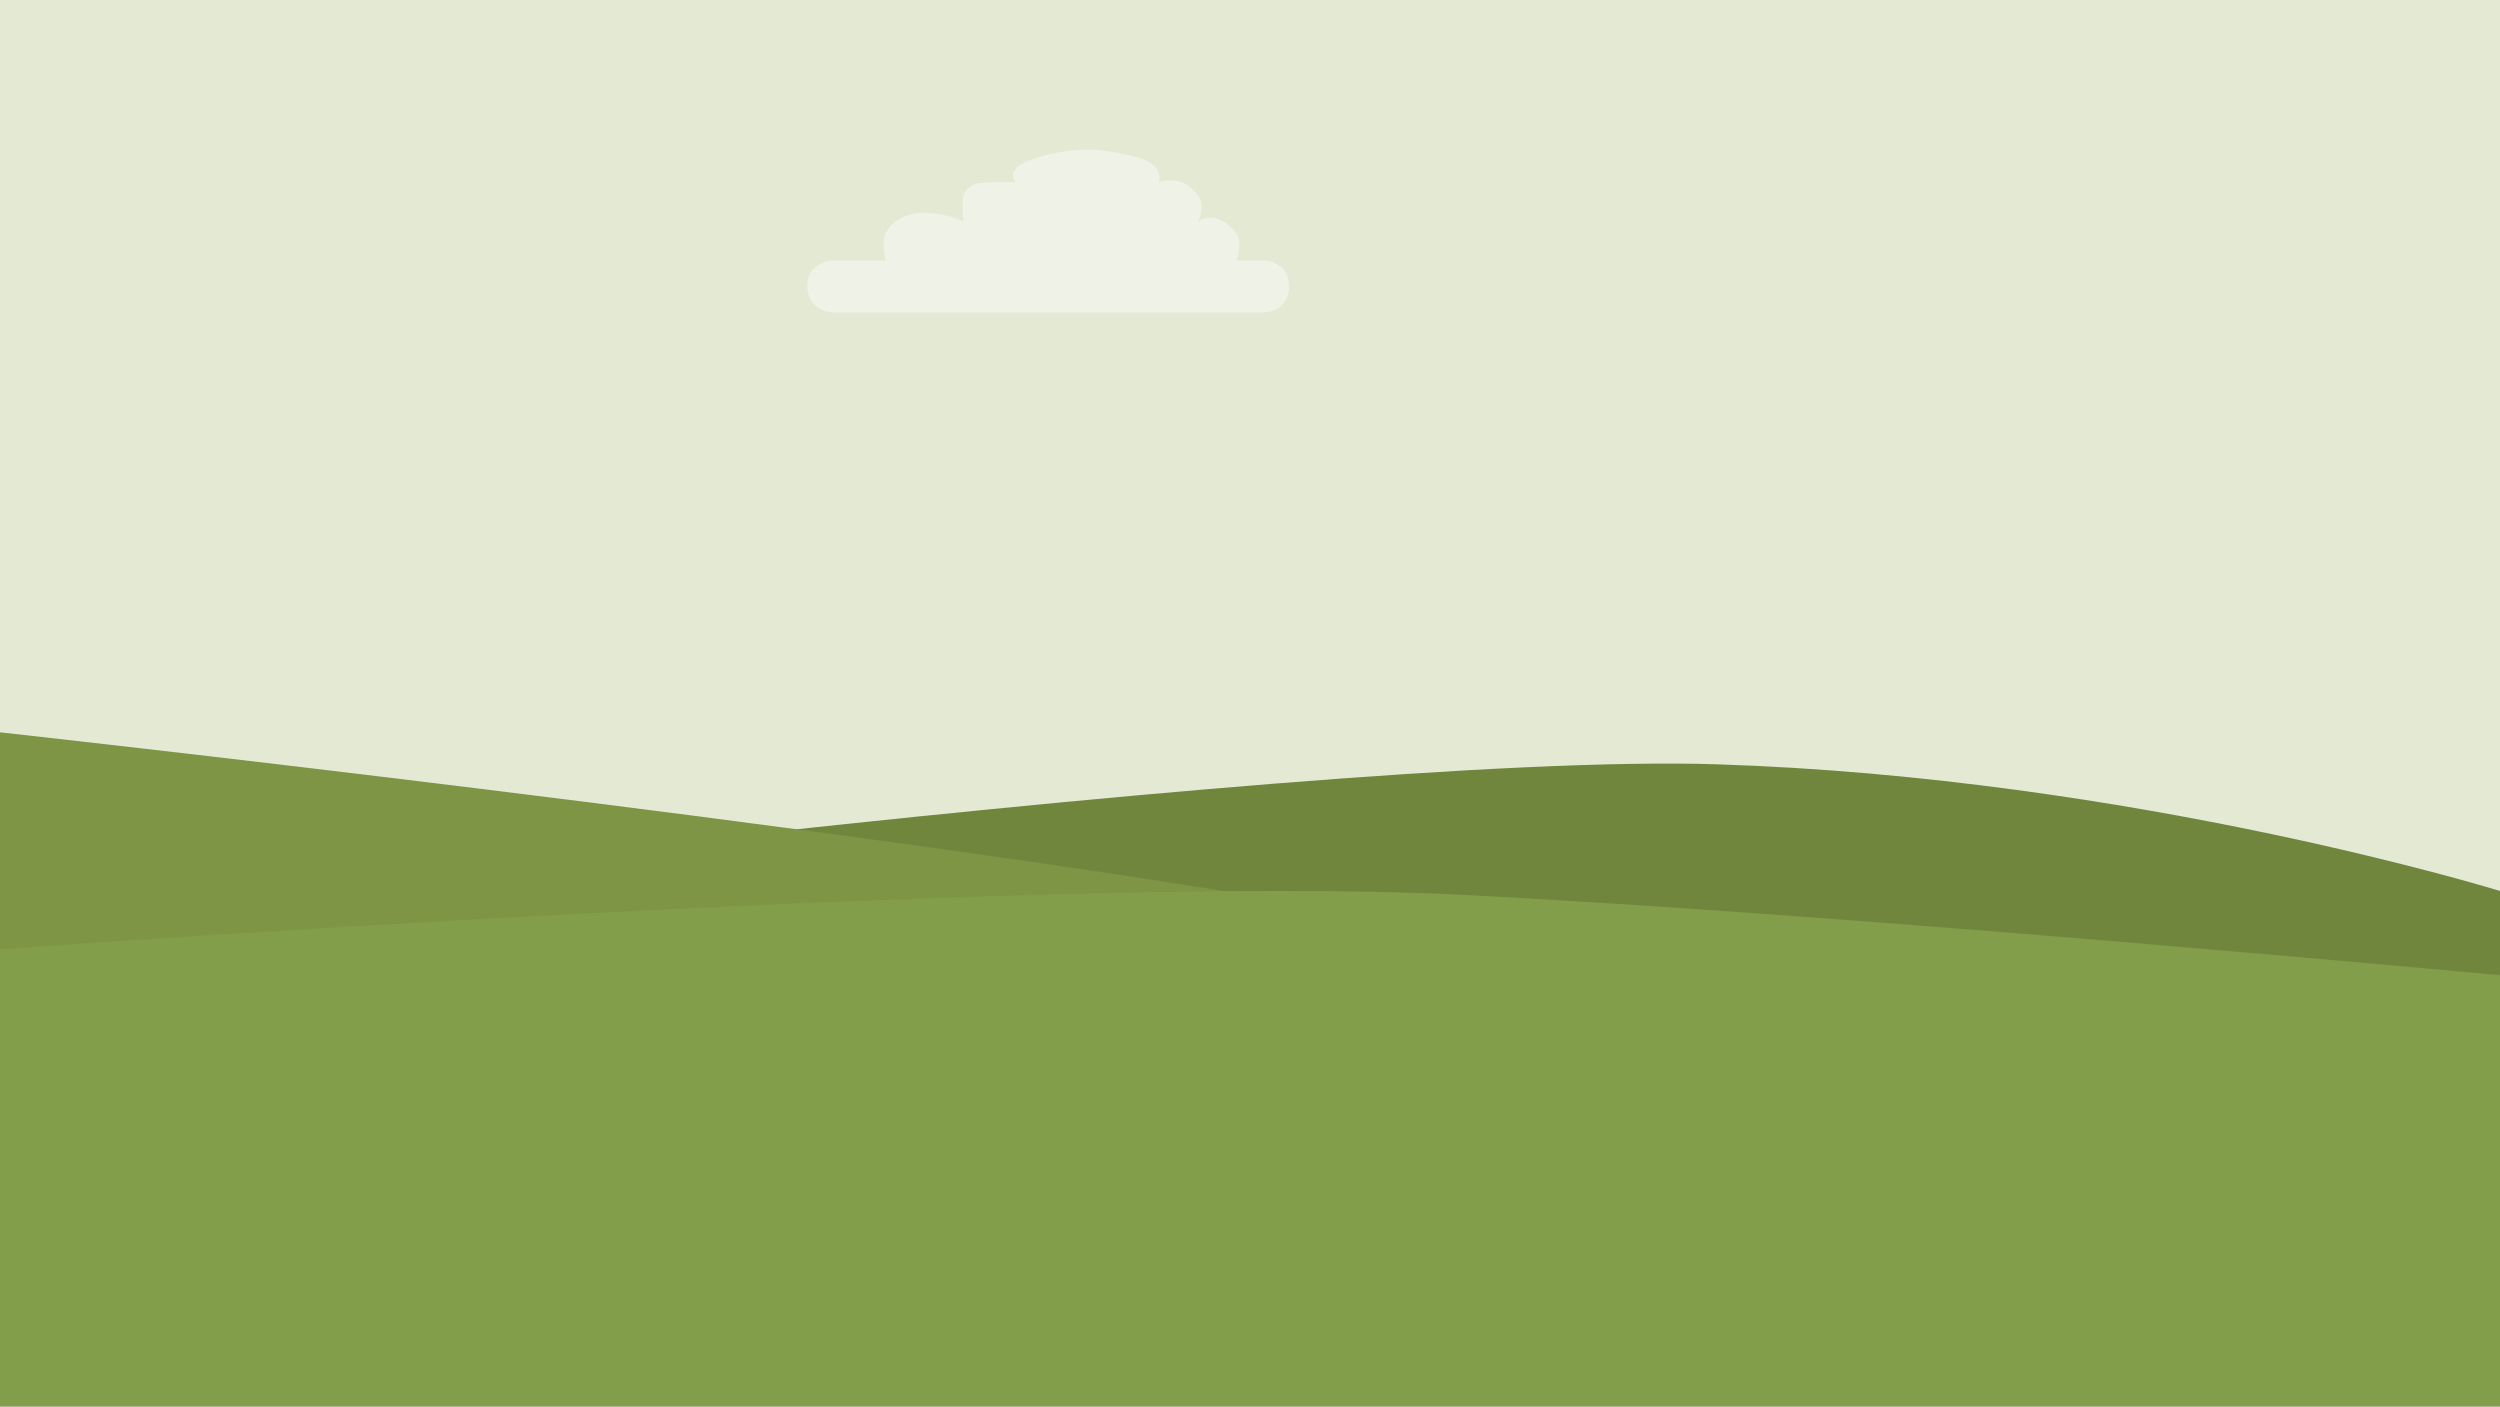
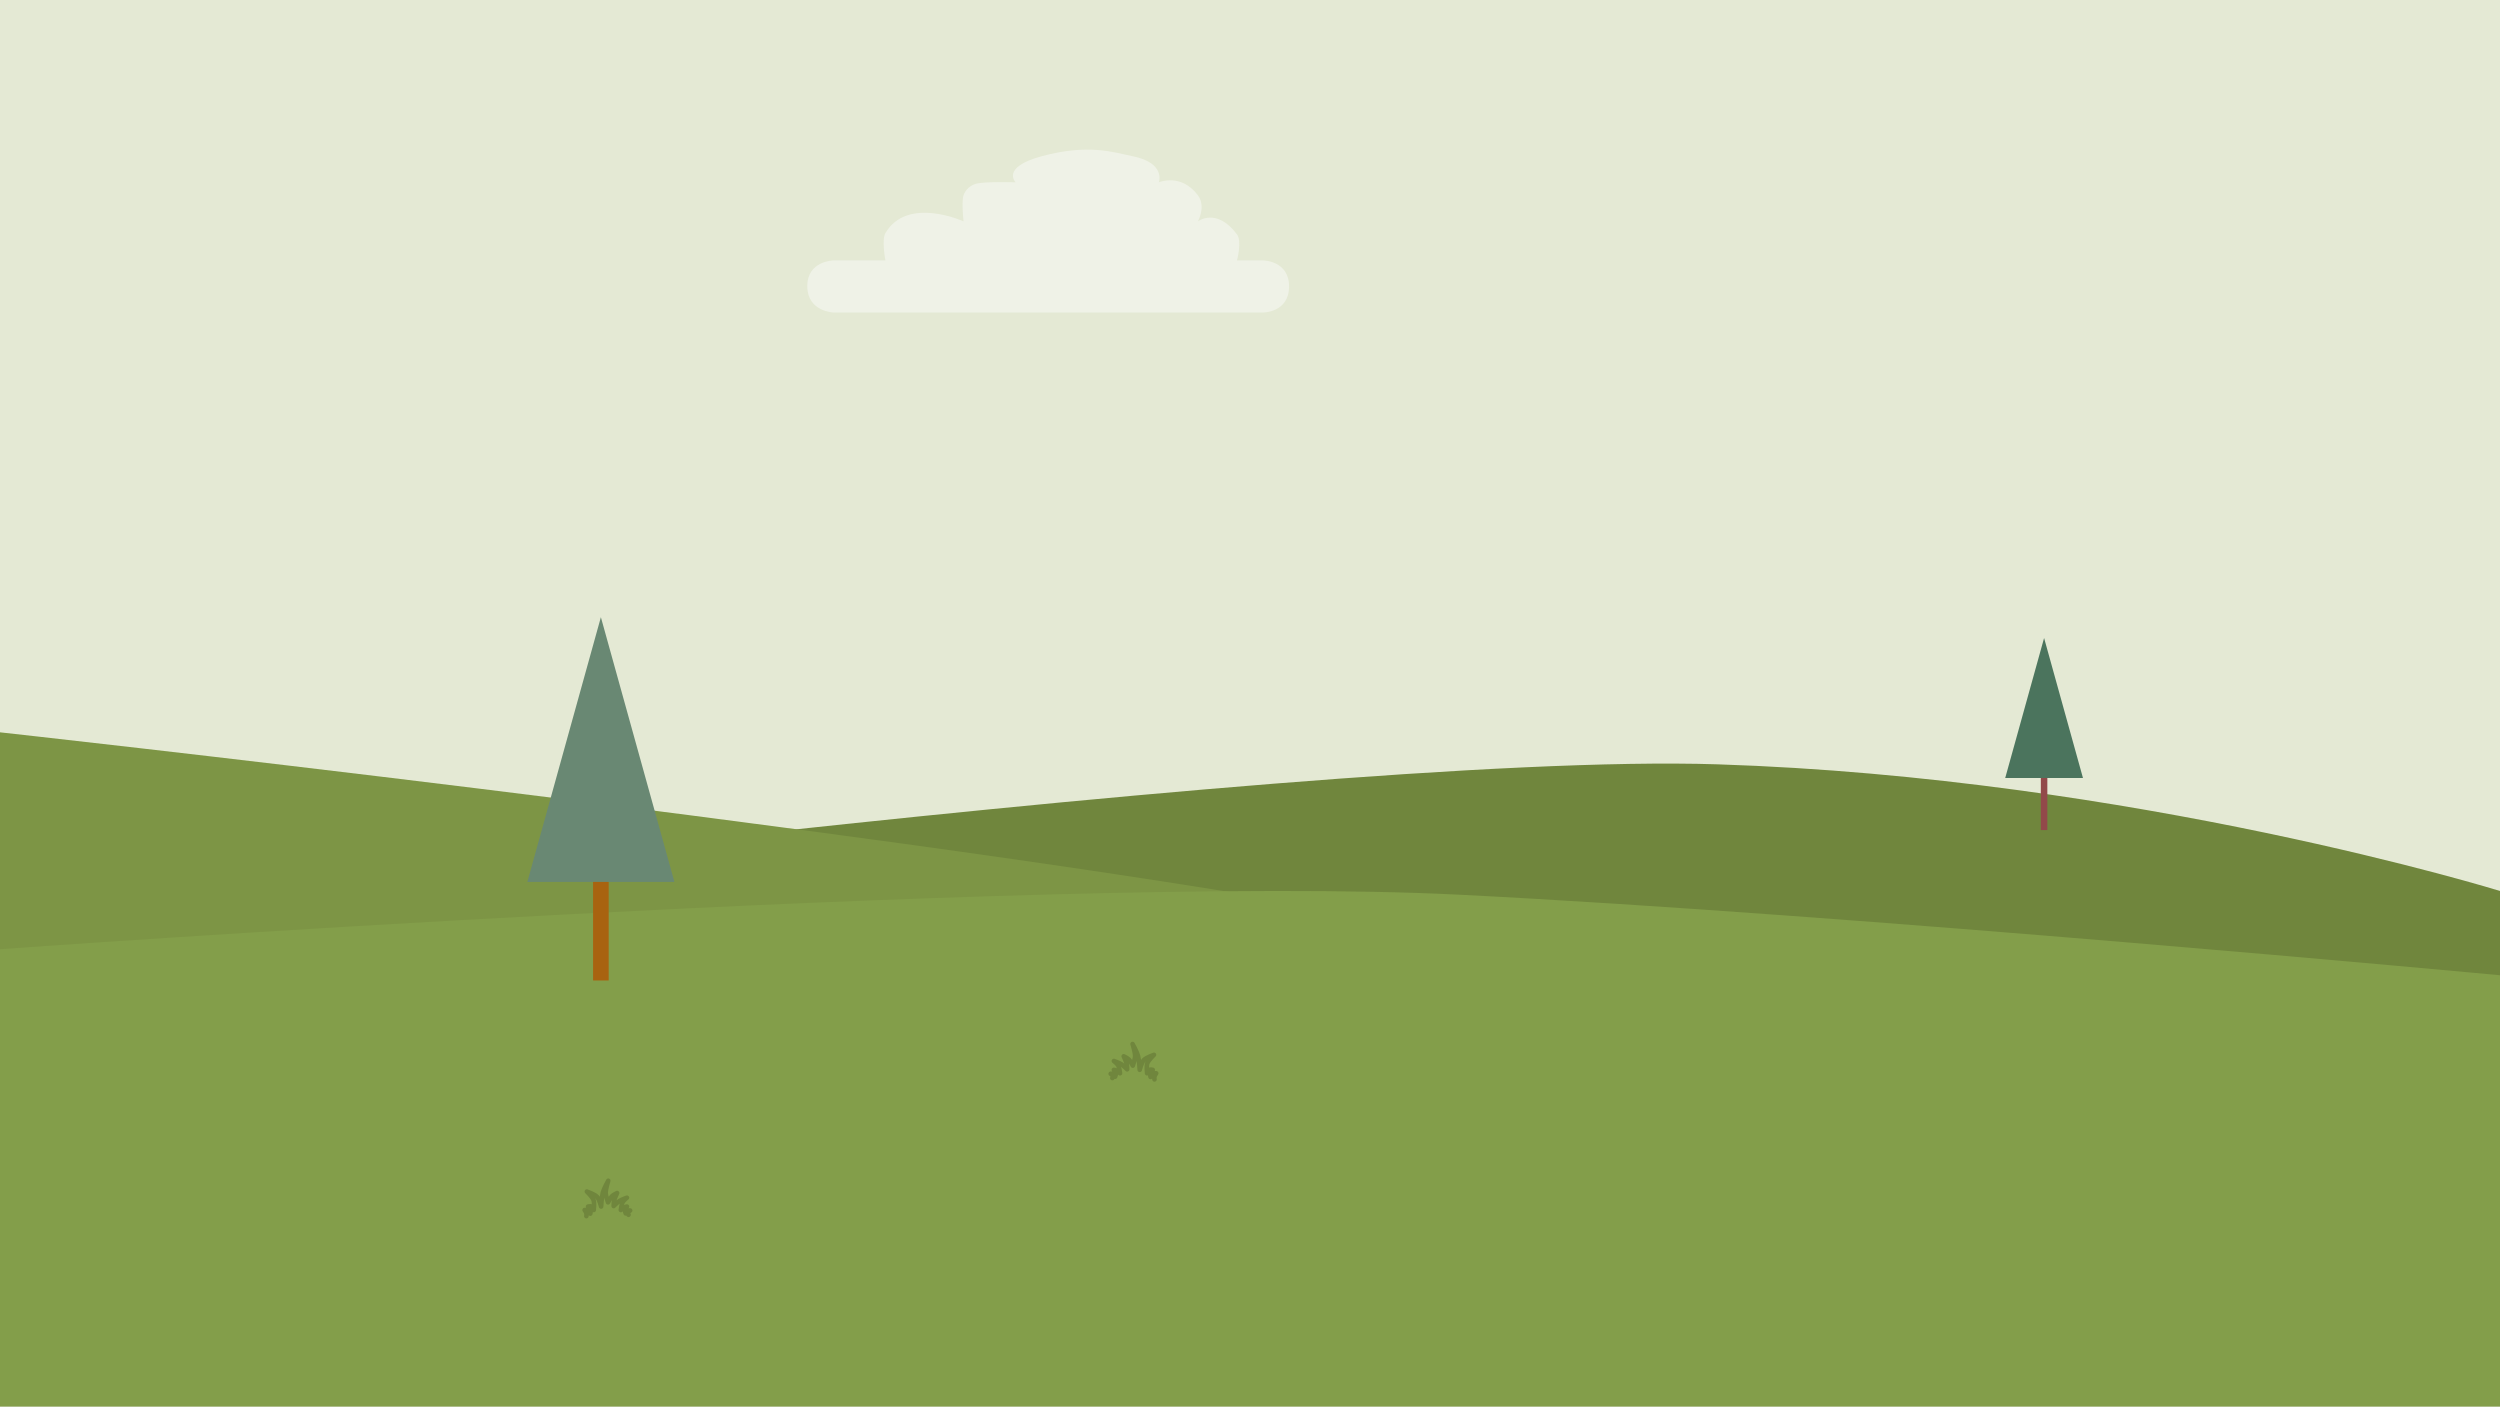
- <svg xmlns="http://www.w3.org/2000/svg" width="100%" height="100%" viewBox="0 0 1920 1080" version="1.1" xml:space="preserve" style="fill-rule:evenodd;clip-rule:evenodd;stroke-linejoin:round;stroke-miterlimit:1.414;">
+ <svg xmlns="http://www.w3.org/2000/svg" width="100%" height="100%" viewBox="0 0 1920 1080" version="1.1" xml:space="preserve" style="fill-rule:evenodd;clip-rule:evenodd;stroke-linecap:round;stroke-linejoin:round;stroke-miterlimit:1.5;">
  <rect id="Sky" x="0" y="0" width="1920" height="1080" style="fill:rgb(228,233,212);" />
  <path id="Background-Hill" d="M0,710.273C0,710.273 999,576.667 1319,587C1639,597.333 1920,684.273 1920,684.273L1920,1080L0,1080L0,710.273Z" style="fill:rgb(112,134,61);" />
  <path id="Middle-Hill" d="M0,562.422C0,562.422 648.5,633.854 1000,694.354C1323.96,750.114 1920,903 1920,903L1920,1080L0,1080L0,562.422Z" style="fill:rgb(125,149,69);" />
  <path id="Foreground-Hill" d="M0,729C0,729 799.354,671.068 1119.35,687.068C1421.18,702.159 1920,749 1920,749L1920,1080L0,1080L0,729Z" style="fill:rgb(131,158,74);" />
  <path id="Cloud" d="M640,240C640,240 620.179,239.296 620,220C619.818,200.382 640,200 640,200L680,200C680,200 676.946,184.176 680,179C696.937,150.296 740,170 740,170C740,170 738.333,155 740,150C741.491,145.528 745.427,142.143 750,141C756.667,139.333 780,140 780,140C780,140 768.436,128.537 800,120C835.883,110.295 854.949,116.903 870,120C895.562,125.26 890,140 890,140C890,140 907.019,132.669 920,150C926.38,158.518 920,170 920,170C920,170 934.262,159.012 950,180C953.999,185.334 950,200 950,200L970,200C970,200 990.048,200.061 990,220C989.951,240.122 970,240 970,240L640,240Z" style="fill:rgb(239,242,231);" />
+   <g transform="matrix(0.031494,0,0,0.031494,448.622,906.6)">
+     <path d="M54,870C54,870 60.471,821.111 54,798C47,773 12,720 12,720C12,720 67.966,717.63 90,732C113,747 150,810 150,810C150,810 164.32,752.81 156,726C147,697 96,636 96,636C96,636 157,622 180,636C203,650 234,720 234,720C234,720 256,549 228,474C200,399 66,270 66,270C66,270 254,335 312,396C370,457 414,636 414,636C414,636 427,399 456,294C484.114,192.208 588,6 588,6C588,6 526.913,206 525.913,294C524.979,376.15 582,534 582,534C582,534 641,422 678,384C712.46,348.609 804,306 804,306C804,306 746,433 732,486C720.208,530.642 720,624 720,624C720,624 810.027,531.983 864,498C918,464 1044,420 1044,420C1044,420 959.409,487.181 936,534C911,584 894,720 894,720C894,720 953,668 978,654C997.896,642.858 1044,636 1044,636C1044,636 1001,698 996,726C991.309,752.268 1014,804 1014,804C1014,804 1044,750 1062,738C1078.72,726.851 1122,732 1122,732C1122,732 1074.65,768.465 1068,786C1061.72,802.554 1082.1,837.208 1082.1,837.208" style="fill:rgb(131,158,74);stroke:rgb(112,134,61);stroke-width:111.13px;" />
+   </g>
+   <g transform="matrix(-0.031494,0,-0,0.031494,888.336,801.6)">
+     <path d="M54,870C54,870 60.471,821.111 54,798C47,773 12,720 12,720C12,720 67.966,717.63 90,732C113,747 150,810 150,810C150,810 164.32,752.81 156,726C147,697 96,636 96,636C96,636 157,622 180,636C203,650 234,720 234,720C234,720 256,549 228,474C200,399 66,270 66,270C66,270 254,335 312,396C370,457 414,636 414,636C414,636 427,399 456,294C484.114,192.208 588,6 588,6C588,6 526.913,206 525.913,294C524.979,376.15 582,534 582,534C582,534 641,422 678,384C712.46,348.609 804,306 804,306C804,306 746,433 732,486C720.208,530.642 720,624 720,624C720,624 810.027,531.983 864,498C918,464 1044,420 1044,420C1044,420 959.409,487.181 936,534C911,584 894,720 894,720C894,720 953,668 978,654C997.896,642.858 1044,636 1044,636C1044,636 1001,698 996,726C991.309,752.268 1014,804 1014,804C1014,804 1044,750 1062,738C1078.72,726.851 1122,732 1122,732C1122,732 1074.65,768.465 1068,786C1061.72,802.554 1082.1,837.208 1082.1,837.208" style="fill:rgb(131,158,74);stroke:rgb(112,134,61);stroke-width:111.13px;" />
+   </g>
+   <g transform="matrix(1.12955,0,0,1.12955,-52.4696,-61.4089)">
+     <g transform="matrix(1,0,0,1,-315,74)">
+       <path d="M770,400L820,580L720,580L770,400Z" style="fill:rgb(105,136,115);" />
+     </g>
+     <rect x="449.688" y="654" width="10.624" height="67" style="fill:rgb(168,99,16);" />
+   </g>
+   <g transform="matrix(0.597166,0,0,0.597166,1298.15,206.943)">
+     <g transform="matrix(1,0,0,1,-315,74)">
+       <path d="M770,400L820,580L720,580L770,400Z" style="fill:rgb(75,116,93);" />
+     </g>
+     <rect x="450.814" y="654" width="8.373" height="67" style="fill:rgb(146,73,74);" />
+   </g>
</svg>
